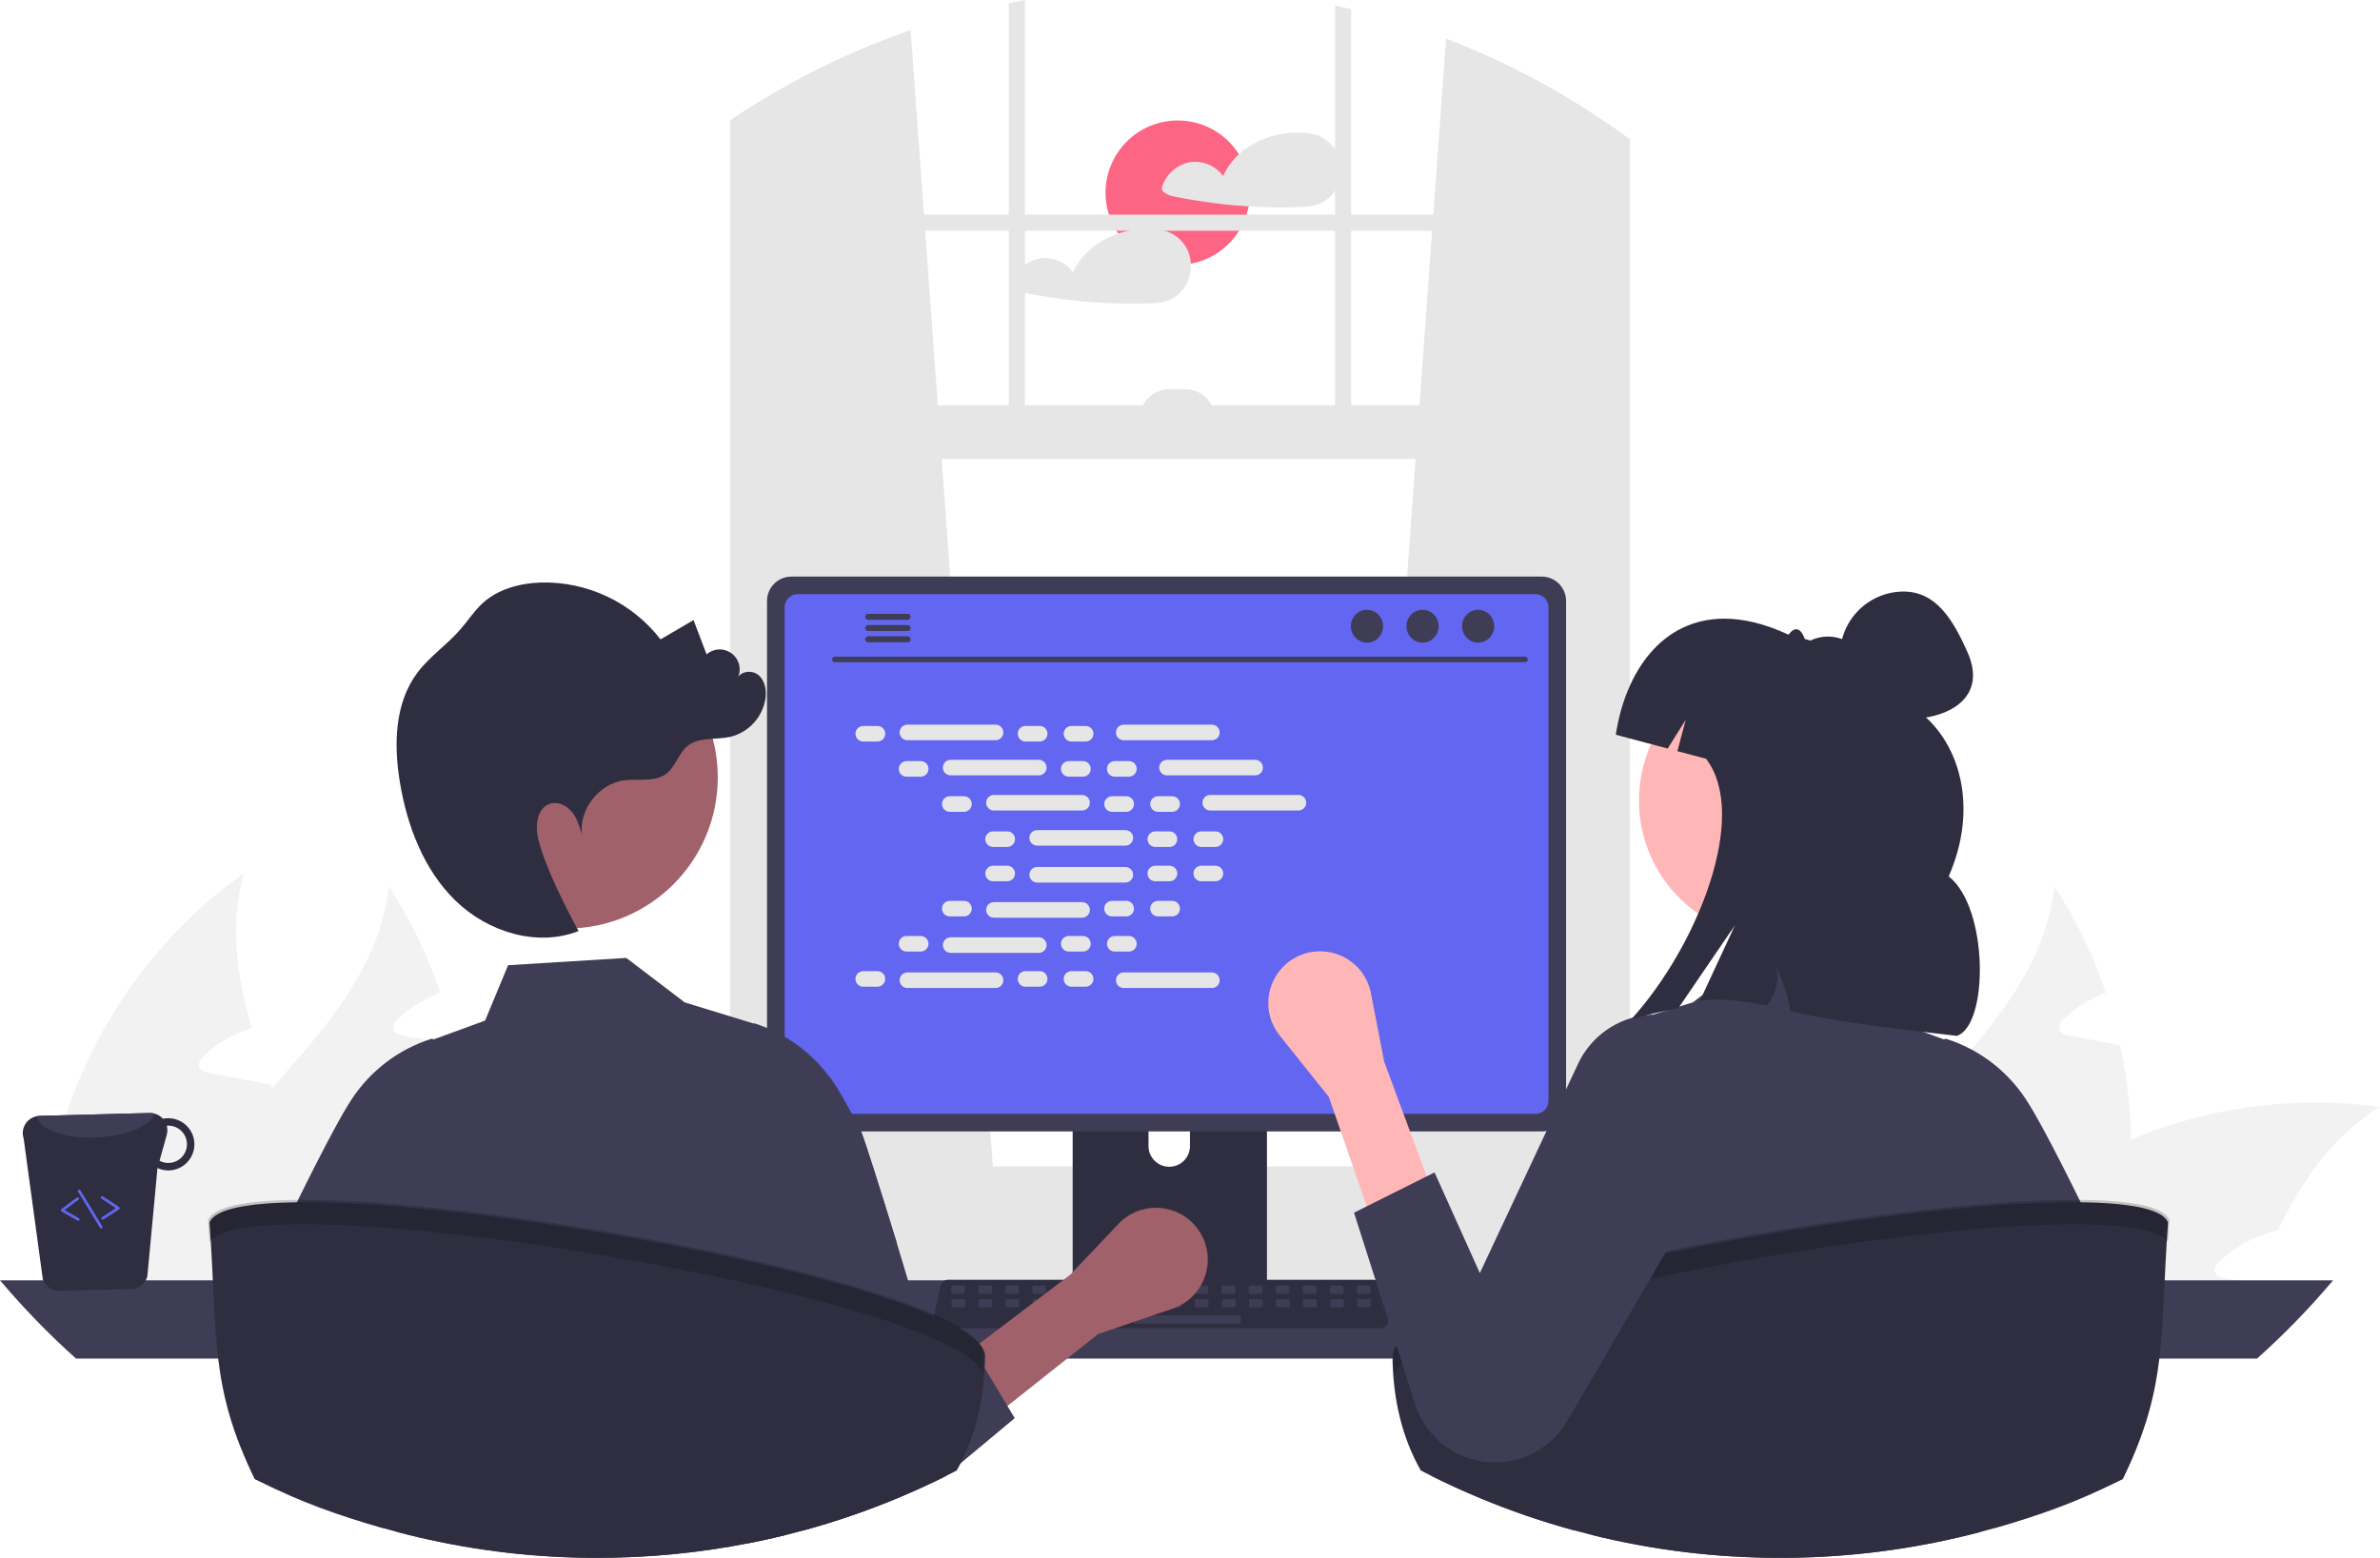
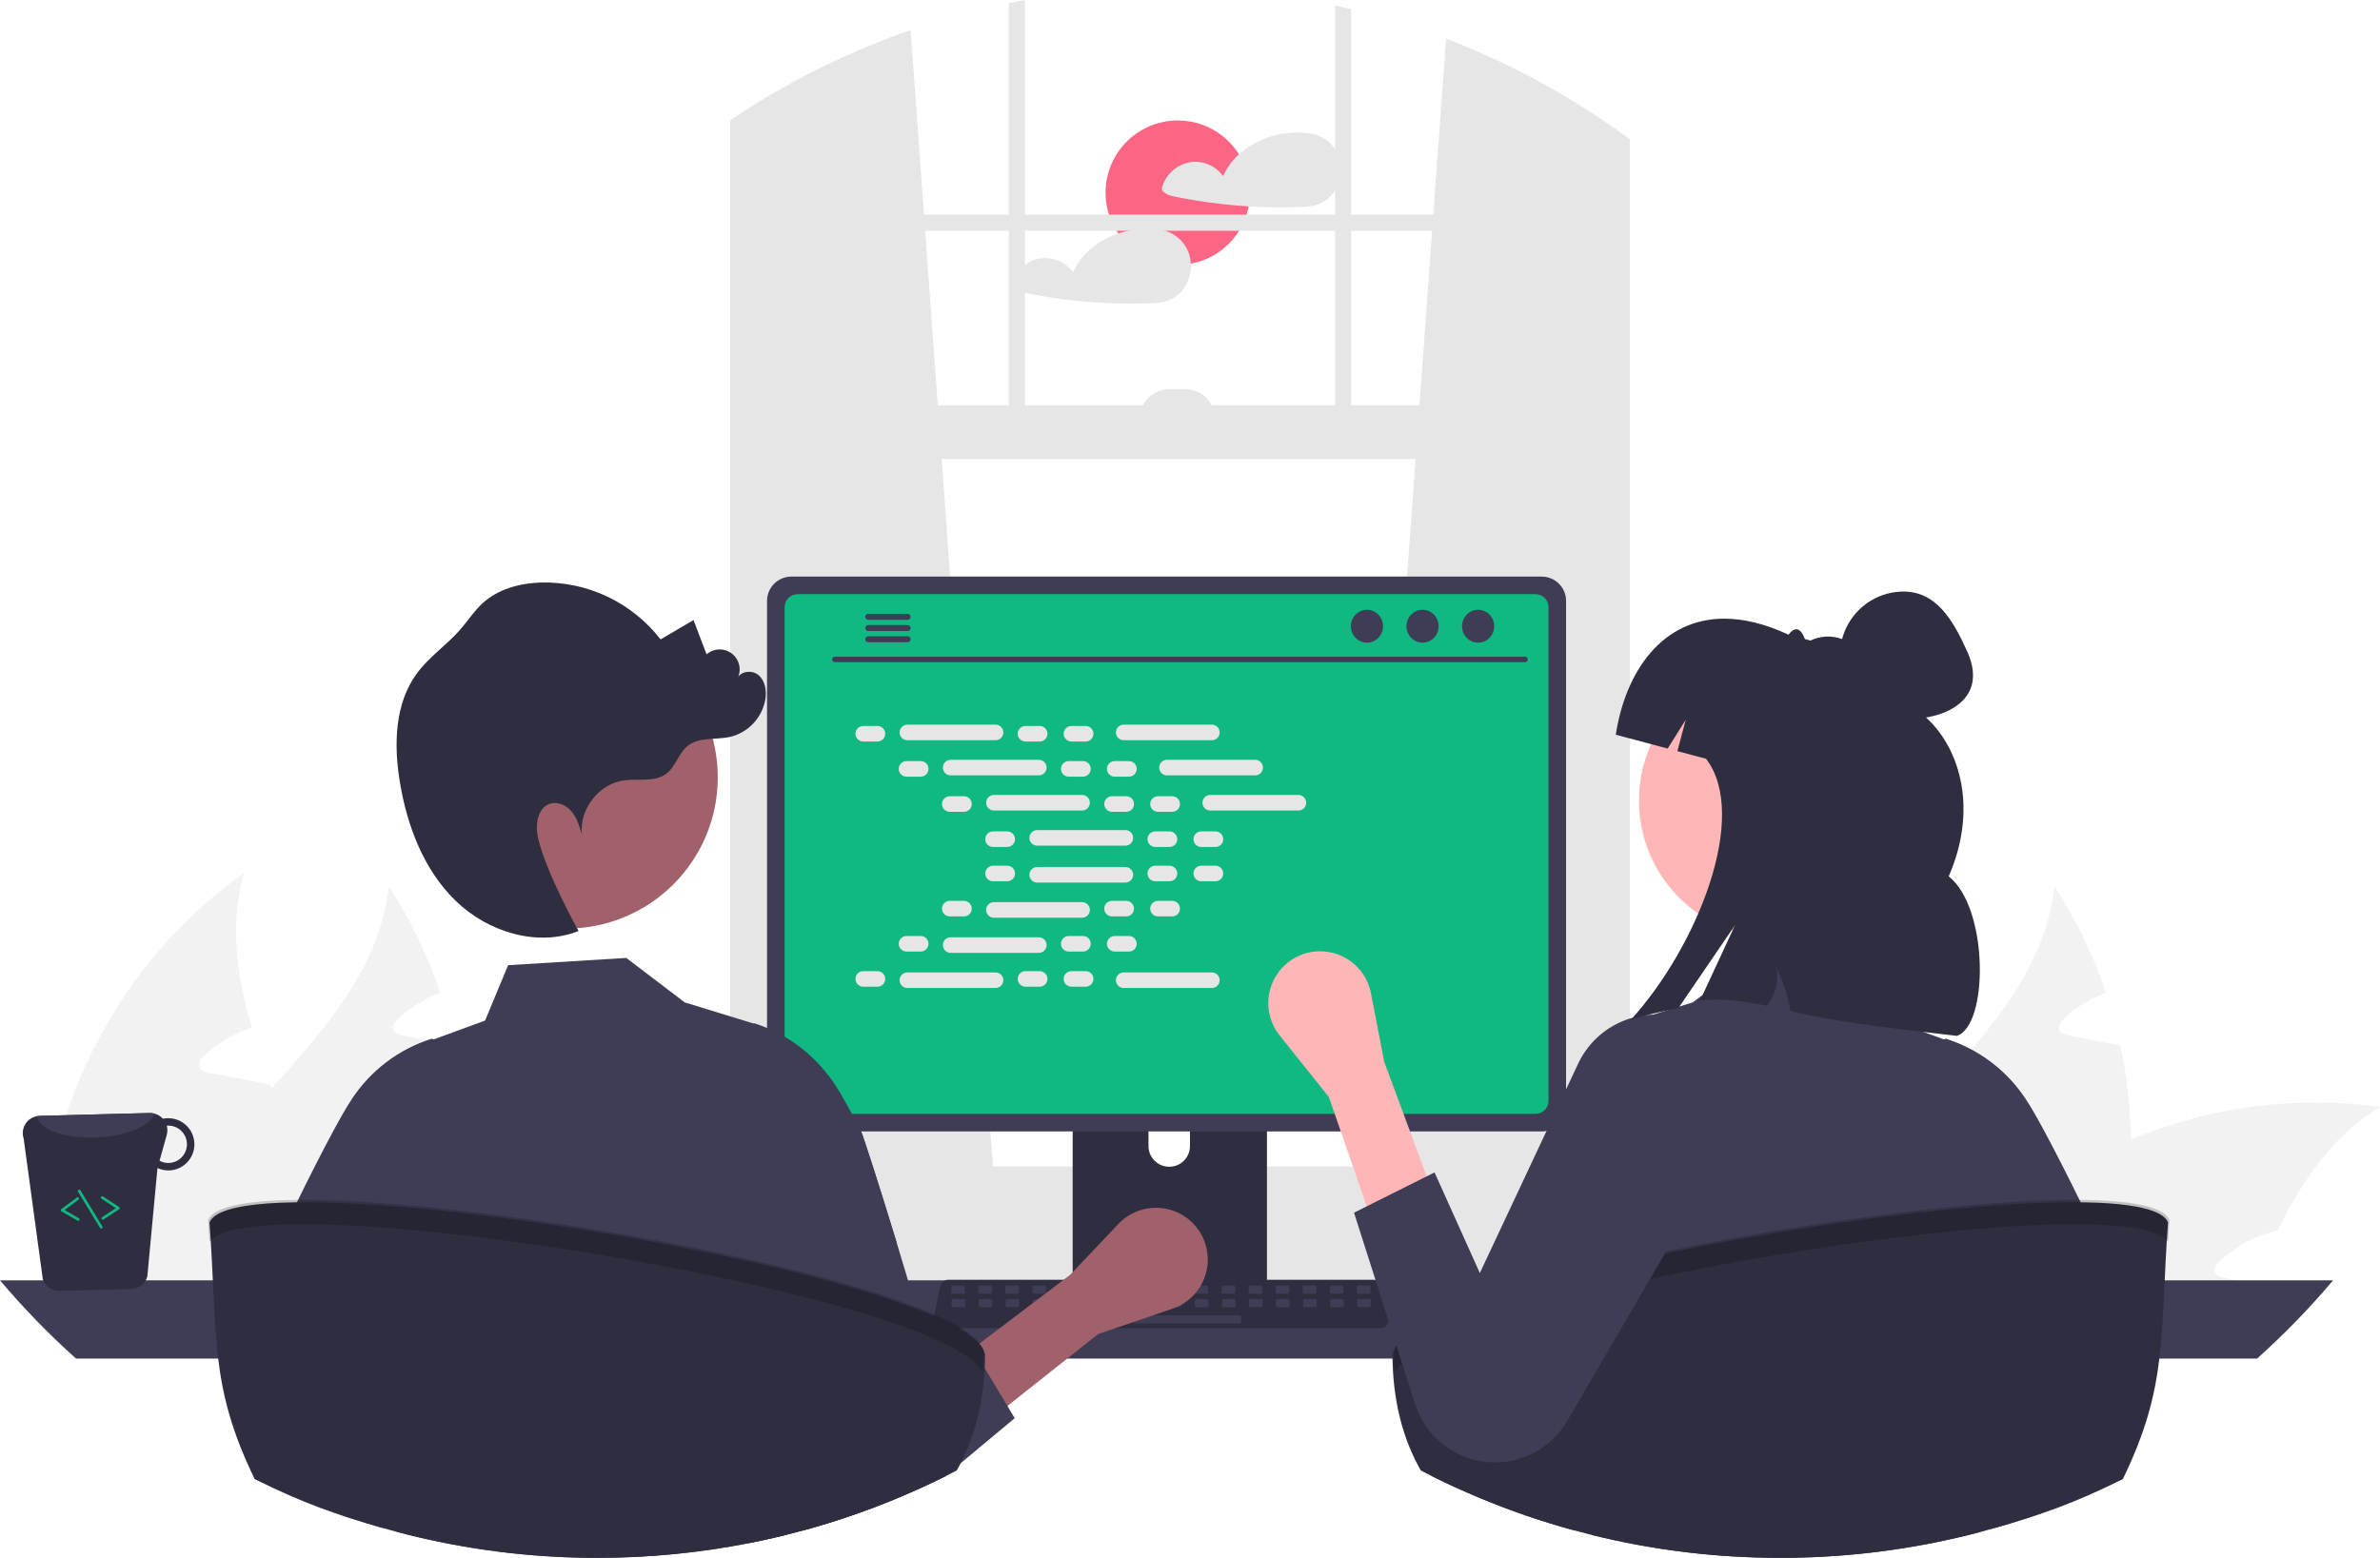
<svg xmlns="http://www.w3.org/2000/svg" data-name="Layer 1" viewBox="0 0 880.16 576.272">
  <circle cx="435.555" cy="71.266" r="26.701" fill="#fd6584" />
  <path d="M655.233,220.487a13.235,13.235,0,0,0-11.17-9.29,1.081,1.081,0,0,0-.18,0,1.418,1.418,0,0,0-.22-.05c-8.94-1.16-18.88,1.66-25.57,7.8a23.958,23.958,0,0,0-5.83,8.04,12.917,12.917,0,0,0-10.83-5.28,13.184,13.184,0,0,0-11.8,9.51,1.526,1.526,0,0,0,.69,1.69,6.673,6.673,0,0,0,2.79,1.42c2.21.47,4.44.9,6.67,1.29q6.54,1.14,13.15,1.85,4.365.465,8.75.74c6.04.38,12.11.47,18.16.28,3-.1,5.88-.2,8.62-1.52a12.798,12.798,0,0,0,4.95-4.31A14.548,14.548,0,0,0,655.233,220.487Z" transform="translate(-159.9199 -161.8639)" fill="#e6e6e6" />
  <path d="M600.303,259.387a13.652,13.652,0,0,0-.56-3.3,13.26,13.26,0,0,0-11.18-9.29.965.965,0,0,0-.17,0,1.887,1.887,0,0,0-.23-.05,33.194,33.194,0,0,0-14.69,1.51c-7.26,2.43-13.63,7.33-16.7,14.33a12.922,12.922,0,0,0-10.84-5.28,13.183,13.183,0,0,0-11.8,9.51,1.555,1.555,0,0,0,.69,1.69,6.733,6.733,0,0,0,2.79,1.42c2.22.47,4.44.9,6.68,1.29q6.54,1.14,13.14,1.85a195.164,195.164,0,0,0,26.92,1.02c2.99-.1,5.88-.2,8.62-1.52a12.77,12.77,0,0,0,4.94-4.31A14.265,14.265,0,0,0,600.303,259.387Z" transform="translate(-159.9199 -161.8639)" fill="#e6e6e6" />
  <path d="M948.052,583.375a171.855,171.855,0,0,1-7.443,53.773c-.186.633-.41,1.265-.633,1.898H830.422a98.322,98.322,0,0,1,7.406-22.328c9.117-19.351,24.002-35.911,38.701-52.359,20.244-22.663,40.004-45.139,43.13-74.612a169.258,169.258,0,0,1,19.053,39.334,46.231,46.231,0,0,0-15.294,9.378c-1.228,1.154-2.531,2.828-1.898,4.428.595,1.34,2.233,1.786,3.684,2.084,3.498.67,6.996,1.34,10.494,1.972,2.754.558,5.545,1.079,8.336,1.6A182.729,182.729,0,0,1,948.052,583.375Z" transform="translate(-159.9199 -161.8639)" fill="#f2f2f2" />
  <path d="M1040.08,571.318c-17.565,10.68-28.729,27.203-37.846,45.697a46.743,46.743,0,0,0-21.249,11.164c-1.265,1.154-2.568,2.828-1.898,4.428.558,1.34,2.233,1.786,3.684,2.084,3.461.67,6.996,1.34,10.457,1.972-.335.782-.67,1.6-1.005,2.382H876.12A164.174,164.174,0,0,1,893.573,619.1c1.377-1.377,2.791-2.679,4.242-4.019a173.653,173.653,0,0,1,50.238-31.706A176.734,176.734,0,0,1,1040.08,571.318Z" transform="translate(-159.9199 -161.8639)" fill="#f2f2f2" />
  <path d="M895.47,639.046H792.093a167.932,167.932,0,0,1,.149-24.858c4.131-51.094,31.929-99.768,73.868-129.241-5.359,19.09-2.605,38.069,2.977,57.122-.781.261-1.563.484-2.27.781a46.236,46.236,0,0,0-15.294,9.378c-1.228,1.154-2.53,2.828-1.898,4.428.558,1.34,2.233,1.786,3.684,2.084,3.498.67,6.996,1.34,10.457,1.972,2.791.558,5.582,1.079,8.373,1.637,1.302.223,2.605.484,3.907.744.186.447.298.856.484,1.265,6.55,18.048,13.694,36.245,17.044,54.74a127.778,127.778,0,0,1,1.712,14.029C895.396,635.102,895.47,637.074,895.47,639.046Z" transform="translate(-159.9199 -161.8639)" fill="#f2f2f2" />
  <path d="M332.052,583.375a171.855,171.855,0,0,1-7.443,53.773c-.186.633-.41,1.265-.633,1.898H214.422a98.322,98.322,0,0,1,7.406-22.328c9.117-19.351,24.002-35.911,38.701-52.359,20.244-22.663,40.004-45.139,43.13-74.612a169.258,169.258,0,0,1,19.053,39.334,46.231,46.231,0,0,0-15.294,9.378c-1.228,1.154-2.531,2.828-1.898,4.428.595,1.34,2.233,1.786,3.684,2.084,3.498.67,6.996,1.34,10.494,1.972,2.754.558,5.545,1.079,8.336,1.6A182.729,182.729,0,0,1,332.052,583.375Z" transform="translate(-159.9199 -161.8639)" fill="#f2f2f2" />
  <path d="M424.08,571.318c-17.565,10.68-28.729,27.203-37.846,45.697a46.743,46.743,0,0,0-21.249,11.164c-1.265,1.154-2.568,2.828-1.898,4.428.558,1.34,2.233,1.786,3.684,2.084,3.461.67,6.996,1.34,10.457,1.972-.335.782-.67,1.6-1.005,2.382H260.12A164.174,164.174,0,0,1,277.573,619.1c1.377-1.377,2.791-2.679,4.242-4.019a173.653,173.653,0,0,1,50.238-31.706A176.734,176.734,0,0,1,424.08,571.318Z" transform="translate(-159.9199 -161.8639)" fill="#f2f2f2" />
  <path d="M279.47,639.046H176.093a167.932,167.932,0,0,1,.149-24.858c4.131-51.094,31.929-99.768,73.868-129.241-5.359,19.09-2.605,38.069,2.977,57.122-.781.261-1.563.484-2.27.781a46.236,46.236,0,0,0-15.294,9.378c-1.228,1.154-2.53,2.828-1.898,4.428.558,1.34,2.233,1.786,3.684,2.084,3.498.67,6.996,1.34,10.457,1.972,2.791.558,5.582,1.079,8.373,1.637,1.302.223,2.605.484,3.907.744.186.447.298.856.484,1.265,6.55,18.048,13.694,36.245,17.044,54.74a127.778,127.778,0,0,1,1.712,14.029C279.396,635.102,279.47,637.074,279.47,639.046Z" transform="translate(-159.9199 -161.8639)" fill="#f2f2f2" />
  <path d="M664.33,595.644l92.37,8.2.99.09v-394.14q-.495-.345-.99-.69a288.323,288.323,0,0,0-62.01-32.94l-4.72,65.1-.43,5.96-4.67,64.56-1.44,19.86-18.93,261.7Z" transform="translate(-159.9199 -161.8639)" fill="#e6e6e6" />
  <path d="M435.9,202.454c-.66.42-1.32.84-1.98,1.28v400.2l1.98-.18,91.37-8.11-.17-2.3-18.93-261.7-1.44-19.86-4.67-64.56-.43-5.96-4.95-68.27A287.687,287.687,0,0,0,435.9,202.454Z" transform="translate(-159.9199 -161.8639)" fill="#e6e6e6" />
  <path d="M433.92,203.734c-1.33.86-2.66,1.74-3.97,2.63v403.03c0,10.07,5.97,18.51,13.95,20.66a15.249,15.249,0,0,0,4,.53h296.8a15.118,15.118,0,0,0,3.99-.53,17.06,17.06,0,0,0,7.78-4.66,22.919,22.919,0,0,0,6.18-16v-396.02c-1.64-1.21-3.29-2.41-4.96-3.58q-.495-.345-.99-.69v400.29a16.108,16.108,0,0,1-.46,3.85c-1.41,5.95-6.06,10.31-11.54,10.31h-296.8c-6.62,0-12-6.35-12-14.16v-406.94C435.24,202.874,434.58,203.294,433.92,203.734Z" transform="translate(-159.9199 -161.8639)" fill="#e6e6e6" />
  <rect x="273.003" y="79.404" width="326.752" height="5.959" fill="#e6e6e6" />
  <path d="M659.6,165.254c-1.98-.49-3.96-.95-5.96-1.38v161.81h5.96Z" transform="translate(-159.9199 -161.8639)" fill="#e6e6e6" />
  <path d="M538.96,161.864c-1.99.37-3.98.75-5.96,1.16v162.66h5.96Z" transform="translate(-159.9199 -161.8639)" fill="#e6e6e6" />
  <path d="M368.86,620.154a26.711,26.711,0,0,0,1.93,9.98,25.54,25.54,0,0,0,1.75,3.56,27.096,27.096,0,0,0,3.02,4.18,26.76,26.76,0,0,0,20.12,9.11h391.31a26.82,26.82,0,0,0,0-53.64h-391.31A26.846,26.846,0,0,0,368.86,620.154Z" transform="translate(-159.9199 -161.8639)" fill="#e6e6e6" />
  <rect x="432.923" y="311.783" width="324.766" height="19.863" transform="translate(1030.691 481.5651) rotate(-180)" fill="#e6e6e6" />
  <path d="M581.401,305.824h27.809a0,0,0,0,1,0,0v0A10.925,10.925,0,0,1,598.285,316.749h-5.959a10.925,10.925,0,0,1-10.925-10.925v0A0,0,0,0,1,581.401,305.824Z" transform="translate(1030.691 460.7086) rotate(-180)" fill="#e6e6e6" />
  <path d="M159.92,635.474a289.004,289.004,0,0,0,28.12,28.95h806.58a289.004,289.004,0,0,0,28.12-28.95Z" transform="translate(-159.9199 -161.8639)" fill="#3f3d56" />
  <path d="M556.61,538.664v102.56h71.85v-102.56a3.448,3.448,0,0,0-2.43-3.3,3.175,3.175,0,0,0-1.03-.16H560.08A3.463,3.463,0,0,0,556.61,538.664Zm28.04,35.24a7.67,7.67,0,0,1,15.34,0v11.9a7.67,7.67,0,0,1-15.34,0Z" transform="translate(-159.9199 -161.8639)" fill="#2f2e41" />
  <path d="M556.39,637.944v9.89a1.946,1.946,0,0,0,1.93,1.94h68.43a1.94,1.94,0,0,0,1.93-1.94v-9.89Z" transform="translate(-159.9199 -161.8639)" fill="#3f3d56" />
  <path d="M443.58,384.144v187.26a9.007,9.007,0,0,0,9,9h277.5a9.007,9.007,0,0,0,9-9V384.144a9.011,9.011,0,0,0-9-8.99h-277.5A9.012,9.012,0,0,0,443.58,384.144Z" transform="translate(-159.9199 -161.8639)" fill="#3f3d56" />
-   <path d="M450.09,386.474v182.62a4.818,4.818,0,0,0,4.81,4.81h272.87a4.818,4.818,0,0,0,4.81-4.81v-182.62a4.82,4.82,0,0,0-4.81-4.82h-272.87A4.821,4.821,0,0,0,450.09,386.474Z" transform="translate(-159.9199 -161.8639)" fill="#6366f1" />
+   <path d="M450.09,386.474v182.62a4.818,4.818,0,0,0,4.81,4.81h272.87a4.818,4.818,0,0,0,4.81-4.81v-182.62a4.82,4.82,0,0,0-4.81-4.82h-272.87A4.821,4.821,0,0,0,450.09,386.474Z" transform="translate(-159.9199 -161.8639)" fill="#10b981" />
  <path d="M505.73,652.104a2.948,2.948,0,0,0,2.32,1.11H670.39a2.987,2.987,0,0,0,2.92-3.6l-2.52-11.97a2.993,2.993,0,0,0-1.86-2.17,2.895,2.895,0,0,0-1.06-.2h-157.31a2.894,2.894,0,0,0-1.06.2,2.992,2.992,0,0,0-1.86,2.17l-2.52,11.97A2.985,2.985,0,0,0,505.73,652.104Z" transform="translate(-159.9199 -161.8639)" fill="#2f2e41" />
  <rect x="661.717" y="637.43" width="5" height="3" rx="0.488" transform="translate(1168.514 1115.995) rotate(-180)" fill="#3f3d56" />
  <rect x="651.717" y="637.43" width="5" height="3" rx="0.488" transform="translate(1148.514 1115.995) rotate(-180)" fill="#3f3d56" />
  <rect x="641.717" y="637.43" width="5" height="3" rx="0.488" transform="translate(1128.514 1115.995) rotate(-180)" fill="#3f3d56" />
  <rect x="631.717" y="637.43" width="5" height="3" rx="0.488" transform="translate(1108.514 1115.995) rotate(-180)" fill="#3f3d56" />
  <rect x="621.717" y="637.43" width="5" height="3" rx="0.488" transform="translate(1088.514 1115.995) rotate(-180)" fill="#3f3d56" />
  <rect x="611.717" y="637.43" width="5" height="3" rx="0.488" transform="translate(1068.514 1115.995) rotate(-180)" fill="#3f3d56" />
  <rect x="601.717" y="637.43" width="5" height="3" rx="0.488" transform="translate(1048.514 1115.995) rotate(-180)" fill="#3f3d56" />
  <rect x="591.717" y="637.43" width="5" height="3" rx="0.488" transform="translate(1028.514 1115.995) rotate(-180)" fill="#3f3d56" />
  <rect x="581.717" y="637.43" width="5" height="3" rx="0.488" transform="translate(1008.514 1115.995) rotate(-180)" fill="#3f3d56" />
  <rect x="571.717" y="637.43" width="5" height="3" rx="0.488" transform="translate(988.5139 1115.995) rotate(-180)" fill="#3f3d56" />
  <rect x="561.717" y="637.43" width="5" height="3" rx="0.488" transform="translate(968.5139 1115.995) rotate(-180)" fill="#3f3d56" />
  <rect x="551.717" y="637.43" width="5" height="3" rx="0.488" transform="translate(948.5139 1115.995) rotate(-180)" fill="#3f3d56" />
  <rect x="541.717" y="637.43" width="5" height="3" rx="0.488" transform="translate(928.5139 1115.995) rotate(-180)" fill="#3f3d56" />
  <rect x="531.717" y="637.43" width="5" height="3" rx="0.488" transform="translate(908.5139 1115.995) rotate(-180)" fill="#3f3d56" />
  <rect x="521.717" y="637.43" width="5" height="3" rx="0.488" transform="translate(888.5139 1115.995) rotate(-180)" fill="#3f3d56" />
  <rect x="511.717" y="637.43" width="5" height="3" rx="0.488" transform="translate(868.5139 1115.995) rotate(-180)" fill="#3f3d56" />
  <rect x="661.835" y="642.43" width="5" height="3" rx="0.488" transform="translate(1168.75 1125.995) rotate(-180)" fill="#3f3d56" />
  <rect x="651.835" y="642.43" width="5" height="3" rx="0.488" transform="translate(1148.75 1125.995) rotate(-180)" fill="#3f3d56" />
  <rect x="641.835" y="642.43" width="5" height="3" rx="0.488" transform="translate(1128.75 1125.995) rotate(-180)" fill="#3f3d56" />
  <rect x="631.835" y="642.43" width="5" height="3" rx="0.488" transform="translate(1108.75 1125.995) rotate(-180)" fill="#3f3d56" />
  <rect x="621.835" y="642.43" width="5" height="3" rx="0.488" transform="translate(1088.75 1125.995) rotate(-180)" fill="#3f3d56" />
  <rect x="611.835" y="642.43" width="5" height="3" rx="0.488" transform="translate(1068.75 1125.995) rotate(-180)" fill="#3f3d56" />
  <rect x="601.835" y="642.43" width="5" height="3" rx="0.488" transform="translate(1048.75 1125.995) rotate(-180)" fill="#3f3d56" />
  <rect x="591.835" y="642.43" width="5" height="3" rx="0.488" transform="translate(1028.75 1125.995) rotate(-180)" fill="#3f3d56" />
  <rect x="581.835" y="642.43" width="5" height="3" rx="0.488" transform="translate(1008.75 1125.995) rotate(-180)" fill="#3f3d56" />
  <rect x="571.835" y="642.43" width="5" height="3" rx="0.488" transform="translate(988.7503 1125.995) rotate(-180)" fill="#3f3d56" />
  <rect x="561.835" y="642.43" width="5" height="3" rx="0.488" transform="translate(968.7503 1125.995) rotate(-180)" fill="#3f3d56" />
  <rect x="551.835" y="642.43" width="5" height="3" rx="0.488" transform="translate(948.7503 1125.995) rotate(-180)" fill="#3f3d56" />
  <rect x="541.835" y="642.43" width="5" height="3" rx="0.488" transform="translate(928.7503 1125.995) rotate(-180)" fill="#3f3d56" />
  <rect x="531.835" y="642.43" width="5" height="3" rx="0.488" transform="translate(908.7503 1125.995) rotate(-180)" fill="#3f3d56" />
  <rect x="521.835" y="642.43" width="5" height="3" rx="0.488" transform="translate(888.7503 1125.995) rotate(-180)" fill="#3f3d56" />
  <rect x="511.835" y="642.43" width="5" height="3" rx="0.488" transform="translate(868.7503 1125.995) rotate(-180)" fill="#3f3d56" />
  <rect x="578.835" y="648.43" width="40" height="3" rx="0.488" transform="translate(1037.75 1137.995) rotate(-180)" fill="#3f3d56" />
  <path d="M468.612,406.811H723.935a1.016,1.016,0,0,0,0-2.031H468.612a1.016,1.016,0,0,0,0,2.031Z" transform="translate(-159.9199 -161.8639)" fill="#3f3d56" />
  <ellipse cx="546.635" cy="231.649" rx="5.95" ry="6.083" fill="#3f3d56" />
  <ellipse cx="526.079" cy="231.649" rx="5.95" ry="6.083" fill="#3f3d56" />
  <ellipse cx="505.523" cy="231.649" rx="5.95" ry="6.083" fill="#3f3d56" />
  <path d="M479.9,390.044a1.095,1.095,0,0,0,1.09,1.1h14.6a1.105,1.105,0,0,0,0-2.21h-14.6A1.103,1.103,0,0,0,479.9,390.044Z" transform="translate(-159.9199 -161.8639)" fill="#3f3d56" />
  <path d="M479.9,394.194a1.095,1.095,0,0,0,1.09,1.1h14.6a1.105,1.105,0,0,0,0-2.21h-14.6A1.103,1.103,0,0,0,479.9,394.194Z" transform="translate(-159.9199 -161.8639)" fill="#3f3d56" />
  <path d="M479.9,398.334a1.103,1.103,0,0,0,1.09,1.11h14.6a1.105,1.105,0,0,0,0-2.21h-14.6A1.095,1.095,0,0,0,479.9,398.334Z" transform="translate(-159.9199 -161.8639)" fill="#3f3d56" />
  <rect x="316.366" y="268.543" width="11.006" height="5.76" rx="2.88" fill="#e6e6e6" />
  <rect x="376.366" y="268.543" width="11.006" height="5.76" rx="2.88" fill="#e6e6e6" />
  <rect x="393.366" y="268.543" width="11.006" height="5.76" rx="2.88" fill="#e6e6e6" />
  <rect x="332.686" y="268.063" width="38.366" height="5.76" rx="2.88" fill="#e6e6e6" />
  <rect x="412.686" y="268.063" width="38.366" height="5.76" rx="2.88" fill="#e6e6e6" />
  <rect x="332.366" y="281.543" width="11.006" height="5.76" rx="2.88" fill="#e6e6e6" />
  <rect x="392.366" y="281.543" width="11.006" height="5.76" rx="2.88" fill="#e6e6e6" />
  <rect x="409.366" y="281.543" width="11.006" height="5.76" rx="2.88" fill="#e6e6e6" />
  <rect x="348.686" y="281.063" width="38.366" height="5.76" rx="2.88" fill="#e6e6e6" />
  <rect x="428.686" y="281.063" width="38.366" height="5.76" rx="2.88" fill="#e6e6e6" />
  <rect x="348.366" y="294.543" width="11.006" height="5.76" rx="2.88" fill="#e6e6e6" />
  <rect x="408.366" y="294.543" width="11.006" height="5.76" rx="2.88" fill="#e6e6e6" />
  <rect x="425.366" y="294.543" width="11.006" height="5.76" rx="2.88" fill="#e6e6e6" />
  <rect x="364.686" y="294.063" width="38.366" height="5.76" rx="2.88" fill="#e6e6e6" />
  <rect x="444.686" y="294.063" width="38.366" height="5.76" rx="2.88" fill="#e6e6e6" />
  <rect x="364.366" y="307.543" width="11.006" height="5.76" rx="2.88" fill="#e6e6e6" />
  <rect x="424.366" y="307.543" width="11.006" height="5.76" rx="2.88" fill="#e6e6e6" />
  <rect x="441.366" y="307.543" width="11.006" height="5.76" rx="2.88" fill="#e6e6e6" />
  <rect x="380.686" y="307.063" width="38.366" height="5.76" rx="2.88" fill="#e6e6e6" />
  <rect x="376.366" y="359.237" width="11.006" height="5.76" rx="2.88" fill="#e6e6e6" />
  <rect x="393.366" y="359.237" width="11.006" height="5.76" rx="2.88" fill="#e6e6e6" />
  <rect x="412.686" y="359.717" width="38.366" height="5.76" rx="2.88" fill="#e6e6e6" />
  <rect x="316.366" y="359.237" width="11.006" height="5.76" rx="2.88" fill="#e6e6e6" />
  <rect x="332.686" y="359.717" width="38.366" height="5.76" rx="2.88" fill="#e6e6e6" />
  <rect x="332.366" y="346.237" width="11.006" height="5.76" rx="2.88" fill="#e6e6e6" />
  <rect x="392.366" y="346.237" width="11.006" height="5.76" rx="2.88" fill="#e6e6e6" />
  <rect x="409.366" y="346.237" width="11.006" height="5.76" rx="2.88" fill="#e6e6e6" />
  <rect x="348.686" y="346.717" width="38.366" height="5.76" rx="2.88" fill="#e6e6e6" />
  <rect x="348.366" y="333.237" width="11.006" height="5.76" rx="2.88" fill="#e6e6e6" />
  <rect x="408.366" y="333.237" width="11.006" height="5.76" rx="2.88" fill="#e6e6e6" />
  <rect x="425.366" y="333.237" width="11.006" height="5.76" rx="2.88" fill="#e6e6e6" />
  <rect x="364.686" y="333.717" width="38.366" height="5.76" rx="2.88" fill="#e6e6e6" />
  <rect x="364.366" y="320.237" width="11.006" height="5.76" rx="2.88" fill="#e6e6e6" />
  <rect x="424.366" y="320.237" width="11.006" height="5.76" rx="2.88" fill="#e6e6e6" />
  <rect x="441.366" y="320.237" width="11.006" height="5.76" rx="2.88" fill="#e6e6e6" />
  <rect x="380.686" y="320.717" width="38.366" height="5.76" rx="2.88" fill="#e6e6e6" />
  <path d="M509.832,707.816c-.22.11-.44.22-.66.32q-2.085,1.035-4.2,2.04-6.33,3.015-12.82,5.73a285.483,285.483,0,0,1-34.97,12.03c-2-12.47-3.94-41.88-5.8-63.51-.35-4.07-.7-7.86-1.05-11.21a97.155,97.155,0,0,0-1.89-13.08,4.359,4.359,0,0,0-.39-.97c.19,1.73.39,6.89.58,14.05.1,3.35.19,7.14.29,11.21.47,20.82.96,49.15,1.45,65.28-1.39.34-2.79.68-4.19,1-.88.21-1.77.41-2.66.6-1.08.24-2.16.48-3.24.7q-1.695.36-3.39.69a290.072,290.072,0,0,1-56.06,5.44c-1.25,0-2.49-.01-3.74-.02-.38,0-.76-.01-1.15-.02-1.1-.02-2.24-.04-3.4-.07a288.591,288.591,0,0,1-65.84-9.49l.87-64.11.15-11.21.06-4.25a15.182,15.182,0,0,0-.88,4.25c-.35,2.73-.71,6.6-1.07,11.21-1.37,17.76-2.78,46.41-4.24,62.71-17.29-4.92-29.93-9.41-45.73-17.31-.61-.3-1.23-.61-1.84-.92.11-.77.23-1.54.34-2.33,1.79-12.44-.32-28.63,1.66-42.15,1.51-10.43,3.07-20.45,4.64-28.95,1.9-10.23,3.83-18.27,5.74-22.18,2.2-4.51,4.4-8.95,6.53-13.2q1.38-2.745,2.71-5.39c.48-.95.96-1.89,1.43-2.81,2.14-4.19,4.16-8.06,6.01-11.49,1.3-2.41,2.5-4.59,3.6-6.5,1.29-2.25,2.43-4.11,3.37-5.52a55.306,55.306,0,0,1,29.28-22.21l.3-.08.29.12.33.15,19.06-6.97,8.51-20.49,43.71-2.69,7.06,5.37,3.61,2.75,3.85,2.93,7.08,5.39,2.01.62,2.99.92,20.45,6.28.21-.09.3.08a55.168,55.168,0,0,1,27.36,19.5c.68.88,1.31,1.79,1.92,2.71,1.66,2.46,3.9,6.35,6.54,11.23,1.09,2.01,2.24,4.19,3.45,6.5.73,1.39,7.03,21.05,13.16,41.13,5.73,18.8,11.31,37.97,12.04,42.89.13.91.27,1.83.4,2.74.83,5.69,1.65,11.42,2.44,17.01,1.17,8.29,2.31,16.29,3.4,23.44C509.812,707.686,509.822,707.746,509.832,707.816Z" transform="translate(-159.9199 -161.8639)" fill="#3f3d56" />
  <polygon points="303.59 473.566 295.093 440.774 287.59 469.07 303.59 473.566" opacity="0.2" />
  <path d="M175.749,635.05a6.416,6.416,0,0,0,6.183,4.331l26.492-.682a6.328,6.328,0,0,0,5.981-4.657l3.749-40.087a9.794,9.794,0,0,0,4.238.871,9.661,9.661,0,0,0-.485-19.317,8.184,8.184,0,0,0-1.736.181,6.548,6.548,0,0,0-4.874-2.103l-40.751,1.052a5.854,5.854,0,0,0-1.005.125,6.365,6.365,0,0,0-4.873,8.265Zm43.173-43.817,2.668-9.553a6.506,6.506,0,0,0,.02-3.375c.129-0.0.244-.062.373-.062a6.91,6.91,0,0,1,.324,13.817A6.505,6.505,0,0,1,218.923,591.233Z" transform="translate(-159.9199 -161.8639)" fill="#2f2e41" />
  <path d="M173.541,574.763c.868,4.964,10.629,8.454,22.366,7.847,10.793-.497,19.617-4.287,21.234-8.779a6.025,6.025,0,0,0-1.844-.246l-40.751,1.052A5.854,5.854,0,0,0,173.541,574.763Z" transform="translate(-159.9199 -161.8639)" fill="#3f3d56" />
-   <path d="M198.058,613.021a.497.497,0,0,0,.151-.066l5.753-3.766a.499.499,0,0,0,0-.836l-5.98-3.917a.5.5,0,1,0-.548.836l5.341,3.498-5.114,3.348a.5.5,0,0,0,.396.903Z" transform="translate(-159.9199 -161.8639)" fill="#6366f1" />
-   <path d="M188.971,613.44a.5.5,0,0,0,.126-.918l-5.303-3.04,5.126-3.807a.5.5,0,1,0-.596-.802l-5.739,4.263a.5.5,0,0,0,.049.835l5.965,3.42A.5.5,0,0,0,188.971,613.44Z" transform="translate(-159.9199 -161.8639)" fill="#6366f1" />
-   <path d="M197.486,616.321a.482.482,0,0,0,.137-.058.5.5,0,0,0,.168-.687l-8.155-13.408a.5.5,0,0,0-.854.521L196.936,616.097A.5.5,0,0,0,197.486,616.321Z" transform="translate(-159.9199 -161.8639)" fill="#6366f1" />
+   <path d="M198.058,613.021a.497.497,0,0,0,.151-.066l5.753-3.766a.499.499,0,0,0,0-.836l-5.98-3.917a.5.5,0,1,0-.548.836l5.341,3.498-5.114,3.348a.5.5,0,0,0,.396.903Z" transform="translate(-159.9199 -161.8639)" fill="#10b981" />
+   <path d="M188.971,613.44a.5.5,0,0,0,.126-.918l-5.303-3.04,5.126-3.807a.5.5,0,1,0-.596-.802l-5.739,4.263a.5.5,0,0,0,.049.835l5.965,3.42A.5.5,0,0,0,188.971,613.44Z" transform="translate(-159.9199 -161.8639)" fill="#10b981" />
+   <path d="M197.486,616.321a.482.482,0,0,0,.137-.058.5.5,0,0,0,.168-.687l-8.155-13.408a.5.5,0,0,0-.854.521L196.936,616.097A.5.5,0,0,0,197.486,616.321Z" transform="translate(-159.9199 -161.8639)" fill="#10b981" />
  <path d="M945.069,708.904c-.61.31-1.23.62-1.84.92-15.8,7.9-28.44,12.39-45.73,17.31-1.46-16.3-2.87-44.95-4.24-62.71-.36-4.61-.72-8.48-1.07-11.21a15.182,15.182,0,0,0-.88-4.25l.06,4.25.15,11.21.87,64.11a288.588,288.588,0,0,1-65.84,9.49c-1.16.03-2.3.05-3.4.07-.39.01-.77.02-1.15.02-1.25.01-2.49.02-3.74.02a289.271,289.271,0,0,1-69.54-8.43c.49-16.13.98-44.46,1.45-65.28.1-4.07.19-7.86.29-11.21.19-7.16.39-12.32.58-14.05a4.362,4.362,0,0,0-.39.97,97.154,97.154,0,0,0-1.89,13.08c-.35,3.35-.7,7.14-1.05,11.21-1.86,21.63-3.8,51.04-5.8,63.51a285.473,285.473,0,0,1-34.97-12.03q-9-3.75-17.68-8.09c1.1-7.2,2.25-15.27,3.43-23.64.92-6.49,1.87-13.16,2.84-19.75,1.5-10.18,52.46-120.11,64.47-123.96l.3-.08.21.09,20.45-6.28,2.99-.92,2.01-.62,7.08-5.39,3.85-2.93,3.61-2.75,7.06-5.37,43.71,2.69,8.51,20.49,19.06,6.97.33-.15.29-.12.3.08a55.306,55.306,0,0,1,29.28,22.21c.94,1.41,2.08,3.27,3.37,5.52,1.1,1.91,2.3,4.09,3.6,6.5,1.85,3.43,3.87,7.3,6.01,11.49.47.92.95,1.86,1.43,2.81q1.335,2.64,2.71,5.39c2.13,4.25,4.33,8.69,6.53,13.2,1.91,3.91,3.84,11.95,5.74,22.18,1.57,8.5,3.13,18.52,4.64,28.95,1.98,13.52-.13,29.71,1.66,42.15C944.839,707.364,944.959,708.134,945.069,708.904Z" transform="translate(-159.9199 -161.8639)" fill="#3f3d56" />
  <circle cx="656.954" cy="296.158" r="50.836" fill="#ffb6b6" />
  <polygon points="575.659 473.566 584.156 440.774 591.659 469.07 575.659 473.566" opacity="0.2" />
  <path d="M961.689,614.064c-3.04,41.88.11,60.32-16.67,94.85a286.16,286.16,0,0,1-47.52,18.22q-2.55.72-5.11,1.4a288.588,288.588,0,0,1-65.84,9.49c-1.16.03-2.3.05-3.4.07-.39.01-.77.02-1.15.02-1.25.01-2.49.02-3.74.02a289.271,289.271,0,0,1-69.54-8.43q-3.42-.84-6.81-1.77a285.473,285.473,0,0,1-34.97-12.03q-9-3.75-17.68-8.09c-1.31-.66-2.62-1.32-3.91-2-6.63-11.66-10.4-25.84-10.48-42.88C679.459,633.574,951.549,588.744,961.689,614.064Z" transform="translate(-159.9199 -161.8639)" fill="#2f2e41" />
  <path d="M961.681,621.236c.155-2.593.329-5.271.531-8.06-10.14-25.32-282.23,19.51-286.82,48.87.013,2.692.128,5.304.321,7.855C686.829,640.922,945.318,598.314,961.681,621.236Z" transform="translate(-159.9199 -161.8639)" opacity="0.2" />
  <path d="M668.102,616.039,690.436,604.872,671.825,554.622l-4.905-25.342a19.161,19.161,0,0,0-31.282-10.907h0a19.161,19.161,0,0,0-2.493,26.518l18.207,22.759Z" transform="translate(-159.9199 -161.8639)" fill="#ffb6b6" />
  <path d="M690.436,595.567l-29.778,14.889,22.599,70.809A30.977,30.977,0,0,0,705.592,701.981h0a30.977,30.977,0,0,0,33.737-14.197l59.925-102.714a31.62,31.62,0,0,0-10.196-42.982h0a31.62,31.62,0,0,0-45.296,12.765l-36.576,77.936Z" transform="translate(-159.9199 -161.8639)" fill="#3f3d56" />
  <circle cx="209.508" cy="287.552" r="55.935" fill="#a0616a" />
  <path d="M314.164,410.87C318.712,404.74,325.249,400.382,330.249,394.615c2.743-3.164,5.021-6.75,8.106-9.582,5.73-5.263,13.744-7.42,21.52-7.688a54.305,54.305,0,0,1,44.331,21.038q6.097-3.575,12.194-7.149,2.409,6.34,4.817,12.68a7.391,7.391,0,0,1,11.264,9.248c.967-2.989,5.399-3.623,7.843-1.649,2.443,1.975,3.098,5.488,2.699,8.604a17.32,17.32,0,0,1-13.065,14.326c-5.304,1.182-11.477-.06-15.723,3.332-3.404,2.72-4.431,7.672-7.904,10.301-4.28,3.24-10.329,1.742-15.65,2.458-9.308,1.253-16.678,10.773-15.56,20.098-.842-2.942-1.727-5.97-3.639-8.36-1.912-2.39-5.131-4.007-8.062-3.128-4.846,1.453-5.639,8.058-4.464,12.978,3.115,13.05,14.919,34.144,14.919,34.144-15.328,6.046-33.589.329-45.415-11.144-11.826-11.473-17.986-27.719-20.669-43.976C305.516,437.361,305.839,422.091,314.164,410.87Z" transform="translate(-159.9199 -161.8639)" fill="#2f2e41" />
  <path d="M880.582,486.046c10.642-24.398,4.613-46.85-8.36-58.76l0-.01c-5.1-11.43-11.88-20.25-19.64-22.32-3.75-2.41-7.39-5.24-11.43-6.68a14.887,14.887,0,0,0-11.68.53l-2.06-.55c-1.75-4.47-3.8-4.56-6.08-1.62-8.78-4.09-16.69-5.92-23.73-5.92-22.96,0-36.54,19.44-40.14,42.94l19.19,5.11,6.67-10.63-3.08,11.59,10.59,2.81c16.12,20.99-3.17,69.41-27.62,96.35q8.73-2.415,17.39-4.08l20.98-30.76-13,28c6.75-.99,15.36-.04,24.77,1.87,3.17-4.14,4.84-9.66,3.2-14.58a55.745,55.745,0,0,1,5.48,16.53c19.86,4.85,46.95,7.34,61.55,9.18C895.378,541.196,895.41,497.706,880.582,486.046Z" transform="translate(-159.9199 -161.8639)" fill="#2f2e41" />
  <path d="M887.505,403.054c7.795,17.453-7.933,24.96-22.341,24.748-13.019-.192-24.084-9.338-24.748-22.341a23.576,23.576,0,0,1,22.341-24.748C875.76,380.048,882.196,391.166,887.505,403.054Z" transform="translate(-159.9199 -161.8639)" fill="#2f2e41" />
  <path d="M525.902,687.173l-12.84-21.416L555.754,633.369l17.75-18.741a19.161,19.161,0,0,1,32.245,7.604h0a19.161,19.161,0,0,1-12.142,23.707l-27.583,9.416Z" transform="translate(-159.9199 -161.8639)" fill="#a0616a" />
  <path d="M535.182,686.466l-19.99,16.66-5.39,4.49-.63.52q-2.085,1.035-4.2,2.04-6.33,3.015-12.82,5.73a285.483,285.483,0,0,1-34.97,12.03q-3.39.93-6.81,1.77c-1.39.34-2.79.68-4.19,1-.88.21-1.77.41-2.66.6-1.08.24-2.16.48-3.24.7q-1.695.36-3.39.69a30.963,30.963,0,0,1-9.62-22.44c0-.27,0-.55.01-.83l3.21-82.33,1.42-36.49a31.618,31.618,0,0,1,31.69-30.78c.96,0,1.91.05,2.85.14.68.88,1.31,1.79,1.92,2.71,1.66,2.46,3.9,6.35,6.54,11.23,1.09,2.01,2.24,4.19,3.45,6.5.73,1.39,7.03,21.05,13.16,41.13l-2.7,20.97-4.88,37.8,20.02-13.14,14.1-9.26,1.67,2.79,4.35,7.26,8.4,14Z" transform="translate(-159.9199 -161.8639)" fill="#3f3d56" />
  <path d="M524.222,662.936c-.01,1.7-.05,3.37-.14,5.02a97.248,97.248,0,0,1-1.58,13.56,79.144,79.144,0,0,1-7.31,21.61c-.46.91-.95,1.81-1.45,2.69-1.29.68-2.6,1.34-3.91,2-.22.11-.44.22-.66.32q-8.355,4.155-17.02,7.77a285.483,285.483,0,0,1-34.97,12.03q-3.39.93-6.81,1.77-6.675,1.65-13.48,2.99a290.072,290.072,0,0,1-56.06,5.44c-1.25,0-2.49-.01-3.74-.02-.38,0-.76-.01-1.15-.02-1.1-.02-2.24-.04-3.4-.07a288.591,288.591,0,0,1-65.84-9.49q-2.565-.675-5.11-1.4a286.165,286.165,0,0,1-47.52-18.22c-16.78-34.53-13.63-52.97-16.67-94.85,6.24-15.59,111.81-4.58,193.09,13.03,22.06,4.78,42.32,10.05,58.33,15.41,16.54,5.53,28.53,11.15,33.23,16.43A7.937,7.937,0,0,1,524.222,662.936Z" transform="translate(-159.9199 -161.8639)" fill="#2f2e41" />
  <path d="M237.408,621.236c-.155-2.593-.329-5.271-.531-8.06,10.14-25.32,282.23,19.51,286.82,48.87-.013,2.692-.128,5.304-.321,7.855C512.26,640.922,253.77,598.314,237.408,621.236Z" transform="translate(-159.9199 -161.8639)" opacity="0.2" />
</svg>
